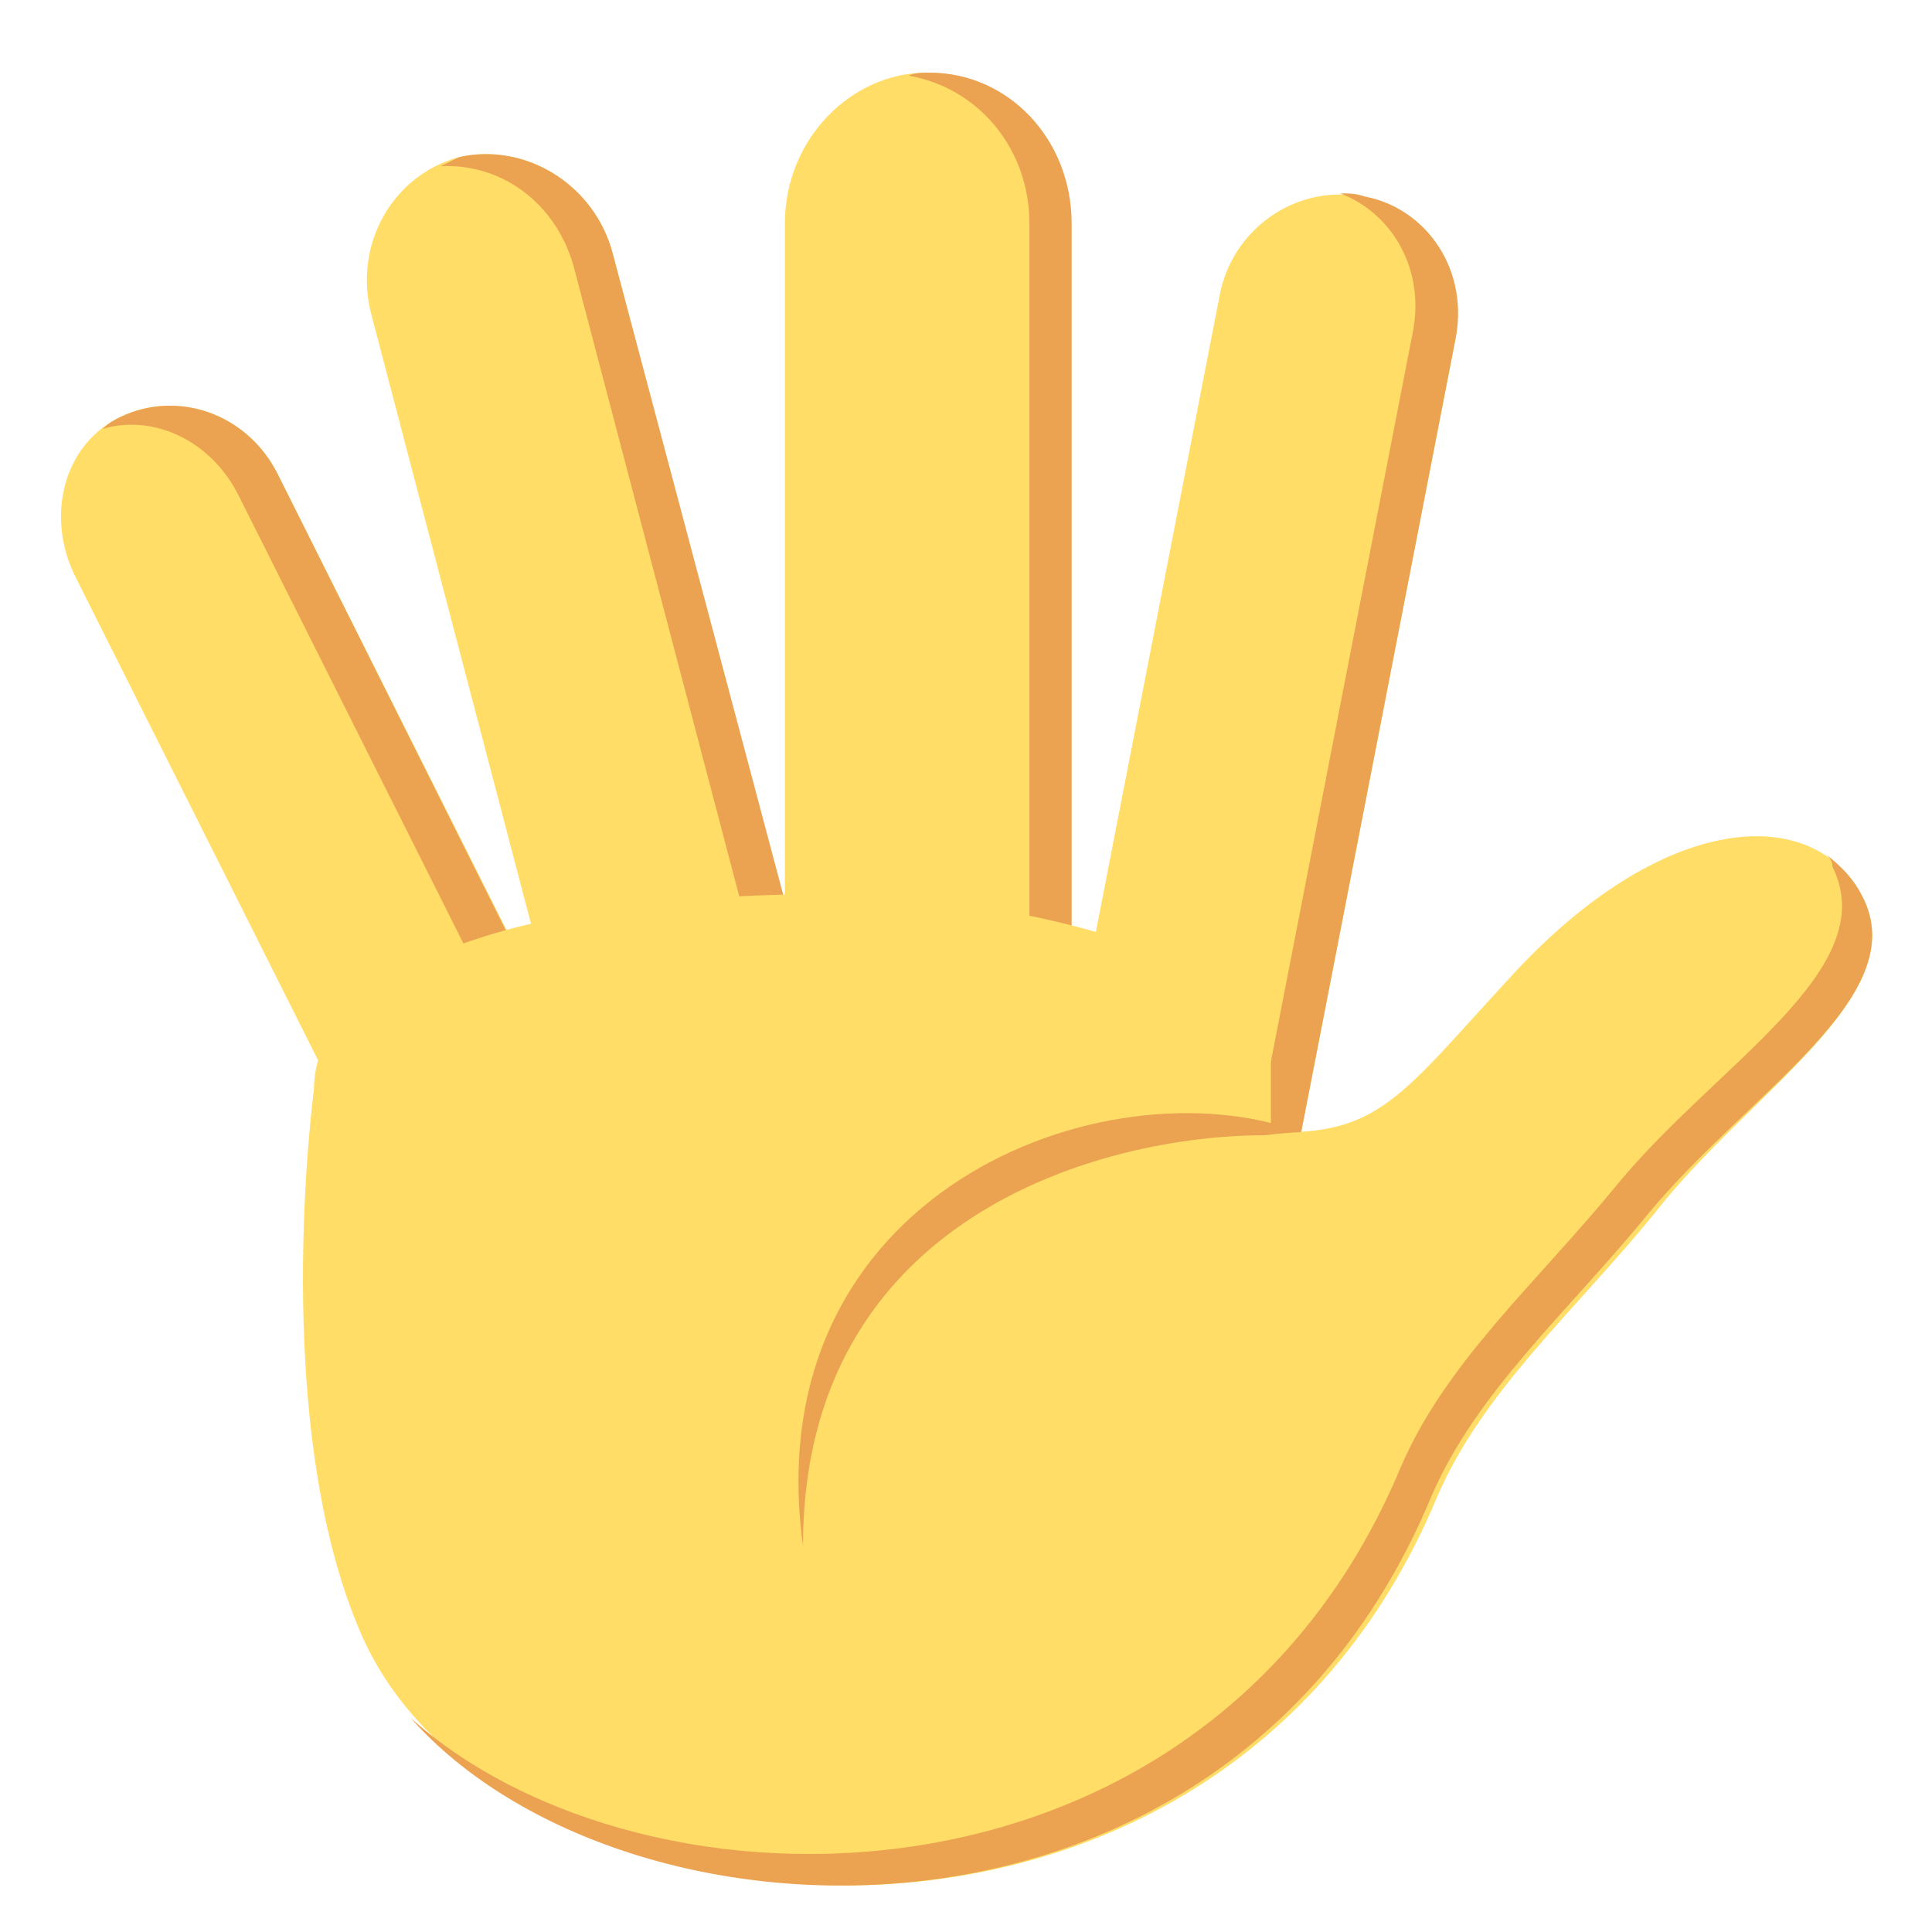
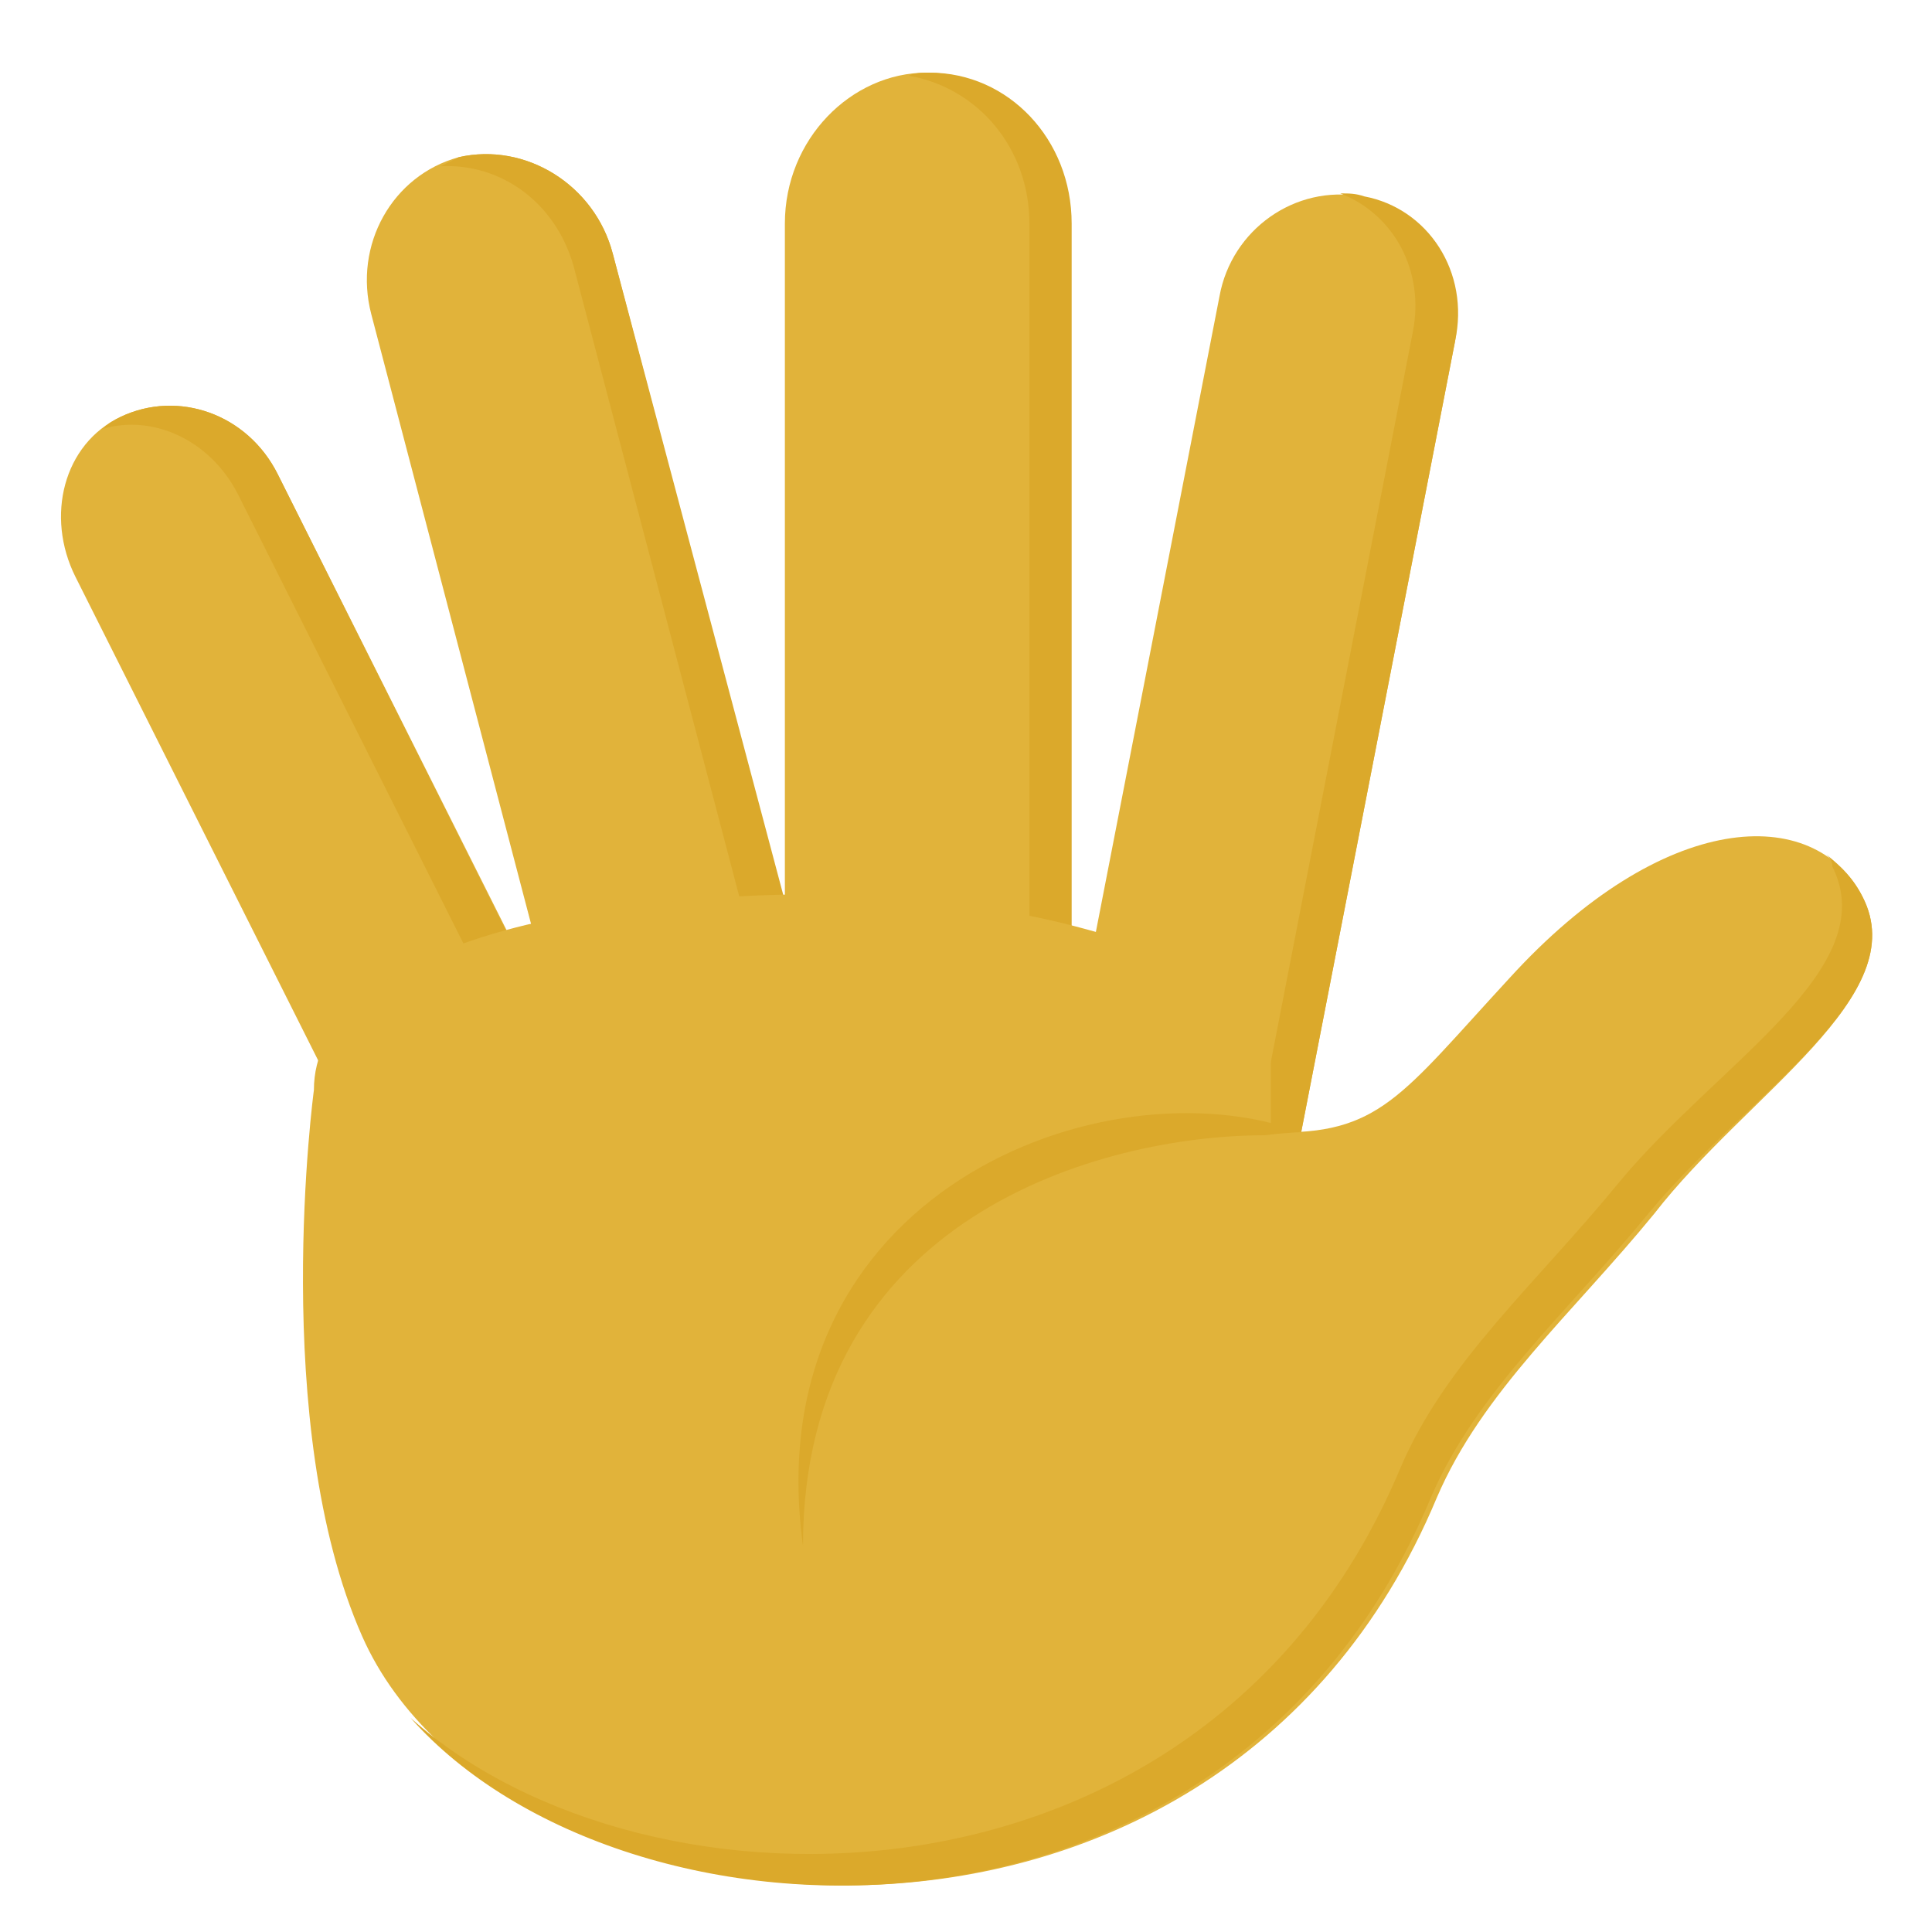
- <svg xmlns="http://www.w3.org/2000/svg" width="36" height="36" viewBox="0 0 48 48" fill="none" class="home__hand">
-   <path d="M25.5 32.031L31.349 33.156L36.15 8.481C36.45 6.831 35.4 5.181 33.825 4.881C32.175 4.581 30.599 5.706 30.299 7.356L25.5 32.031Z" fill="#FFDD67" />
-   <path d="M33.9 4.88C33.675 4.805 33.525 4.805 33.3 4.805C34.65 5.33 35.4 6.755 35.1 8.255L30.3 32.93L31.35 33.155L36.15 8.48C36.525 6.755 35.475 5.18 33.9 4.88Z" fill="#EBA352" />
-   <path d="M19.5 32.78H26.549V5.555C26.549 3.53 24.974 1.805 23.024 1.805C21.149 1.805 19.5 3.455 19.5 5.555V32.78Z" fill="#FFDD67" />
-   <path d="M23.099 1.805C22.95 1.805 22.724 1.805 22.575 1.88C24.299 2.18 25.575 3.68 25.575 5.555V32.855H26.625V5.555C26.625 3.455 25.049 1.805 23.099 1.805Z" fill="#EBA352" />
-   <path d="M15.749 32.705L21.75 31.13L15.225 6.305C14.774 4.58 13.05 3.53 11.399 3.905C9.749 4.355 8.774 6.08 9.224 7.805L15.749 32.705Z" fill="#FFDD67" />
-   <path d="M11.399 3.905L10.95 4.13C12.45 4.055 13.8 5.03 14.249 6.605L20.774 31.43L21.825 31.13L15.225 6.305C14.774 4.58 13.05 3.53 11.399 3.905Z" fill="#EBA352" />
-   <path d="M2.999 10.355C1.574 11.03 1.124 12.83 1.874 14.33L11.774 34.055L16.799 31.505L6.899 11.78C6.149 10.28 4.424 9.68 2.999 10.355Z" fill="#FFDD67" />
-   <path d="M3 10.355C2.85 10.43 2.7 10.505 2.55 10.655C3.825 10.28 5.25 10.955 5.925 12.305L15.825 32.03L16.8 31.58L6.9 11.78C6.15 10.28 4.425 9.68 3 10.355Z" fill="#EBA352" />
-   <path d="M46.274 22.28C45.074 19.955 41.324 20.105 37.499 24.305C34.799 27.23 34.274 28.205 31.574 28.13V25.055C31.574 25.055 25.799 20.78 14.324 22.73C14.324 22.73 7.799 23.63 7.799 27.08C7.799 27.08 6.674 35.405 8.999 40.655C12.449 48.455 30.149 50.48 35.699 37.205C36.824 34.58 39.074 32.63 41.099 30.155C43.424 27.155 47.549 24.755 46.274 22.28Z" fill="#FFDD67" />
-   <path d="M46.275 22.28C46.05 21.83 45.749 21.53 45.374 21.23C45.45 21.305 45.525 21.38 45.525 21.53C46.8 24.08 42.675 26.405 40.2 29.405C38.175 31.88 35.925 33.83 34.8 36.455C30 47.93 16.049 47.93 10.2 42.68C15.524 48.68 30.524 49.28 35.55 37.205C36.675 34.58 38.925 32.63 40.95 30.155C43.425 27.155 47.55 24.755 46.275 22.28ZM32.325 28.13C27.45 26.33 18.75 29.63 19.95 38.405C19.95 30.23 27.375 28.205 31.424 28.205C32.025 28.13 32.325 28.13 32.325 28.13Z" fill="#EBA352" />
+ <svg xmlns="http://www.w3.org/2000/svg" width="20" height="20" viewBox="0 0 48 48" fill="none" class="home__hand">
+   <path d="M25.5 32.031L31.349 33.156L36.15 8.481C36.45 6.831 35.4 5.181 33.825 4.881C32.175 4.581 30.599 5.706 30.299 7.356L25.5 32.031Z" fill="#E1B33A" />
+   <path d="M33.9 4.88C33.675 4.805 33.525 4.805 33.3 4.805C34.65 5.33 35.4 6.755 35.1 8.255L30.3 32.93L31.35 33.155L36.15 8.48C36.525 6.755 35.475 5.18 33.9 4.88Z" fill="#DBA92B" />
+   <path d="M19.5 32.78H26.549V5.555C26.549 3.53 24.974 1.805 23.024 1.805C21.149 1.805 19.5 3.455 19.5 5.555V32.78Z" fill="#E1B33A" />
+   <path d="M23.099 1.805C22.95 1.805 22.724 1.805 22.575 1.88C24.299 2.18 25.575 3.68 25.575 5.555V32.855H26.625V5.555C26.625 3.455 25.049 1.805 23.099 1.805Z" fill="#DBA92B" />
+   <path d="M15.749 32.705L21.75 31.13L15.225 6.305C14.774 4.58 13.05 3.53 11.399 3.905C9.749 4.355 8.774 6.08 9.224 7.805L15.749 32.705Z" fill="#E1B33A" />
+   <path d="M11.399 3.905L10.95 4.13C12.45 4.055 13.8 5.03 14.249 6.605L20.774 31.43L21.825 31.13L15.225 6.305C14.774 4.58 13.05 3.53 11.399 3.905Z" fill="#DBA92B" />
+   <path d="M2.999 10.355C1.574 11.03 1.124 12.83 1.874 14.33L11.774 34.055L16.799 31.505L6.899 11.78C6.149 10.28 4.424 9.68 2.999 10.355Z" fill="#E1B33A" />
+   <path d="M3 10.355C2.85 10.43 2.7 10.505 2.55 10.655C3.825 10.28 5.25 10.955 5.925 12.305L15.825 32.03L16.8 31.58L6.9 11.78C6.15 10.28 4.425 9.68 3 10.355Z" fill="#DBA92B" />
+   <path d="M46.274 22.28C45.074 19.955 41.324 20.105 37.499 24.305C34.799 27.23 34.274 28.205 31.574 28.13V25.055C31.574 25.055 25.799 20.78 14.324 22.73C14.324 22.73 7.799 23.63 7.799 27.08C7.799 27.08 6.674 35.405 8.999 40.655C12.449 48.455 30.149 50.48 35.699 37.205C36.824 34.58 39.074 32.63 41.099 30.155C43.424 27.155 47.549 24.755 46.274 22.28Z" fill="#E1B33A" />
+   <path d="M46.275 22.28C46.05 21.83 45.749 21.53 45.374 21.23C45.45 21.305 45.525 21.38 45.525 21.53C46.8 24.08 42.675 26.405 40.2 29.405C38.175 31.88 35.925 33.83 34.8 36.455C30 47.93 16.049 47.93 10.2 42.68C15.524 48.68 30.524 49.28 35.55 37.205C36.675 34.58 38.925 32.63 40.95 30.155C43.425 27.155 47.55 24.755 46.275 22.28ZM32.325 28.13C27.45 26.33 18.75 29.63 19.95 38.405C19.95 30.23 27.375 28.205 31.424 28.205C32.025 28.13 32.325 28.13 32.325 28.13Z" fill="#DBA92B" />
</svg>
